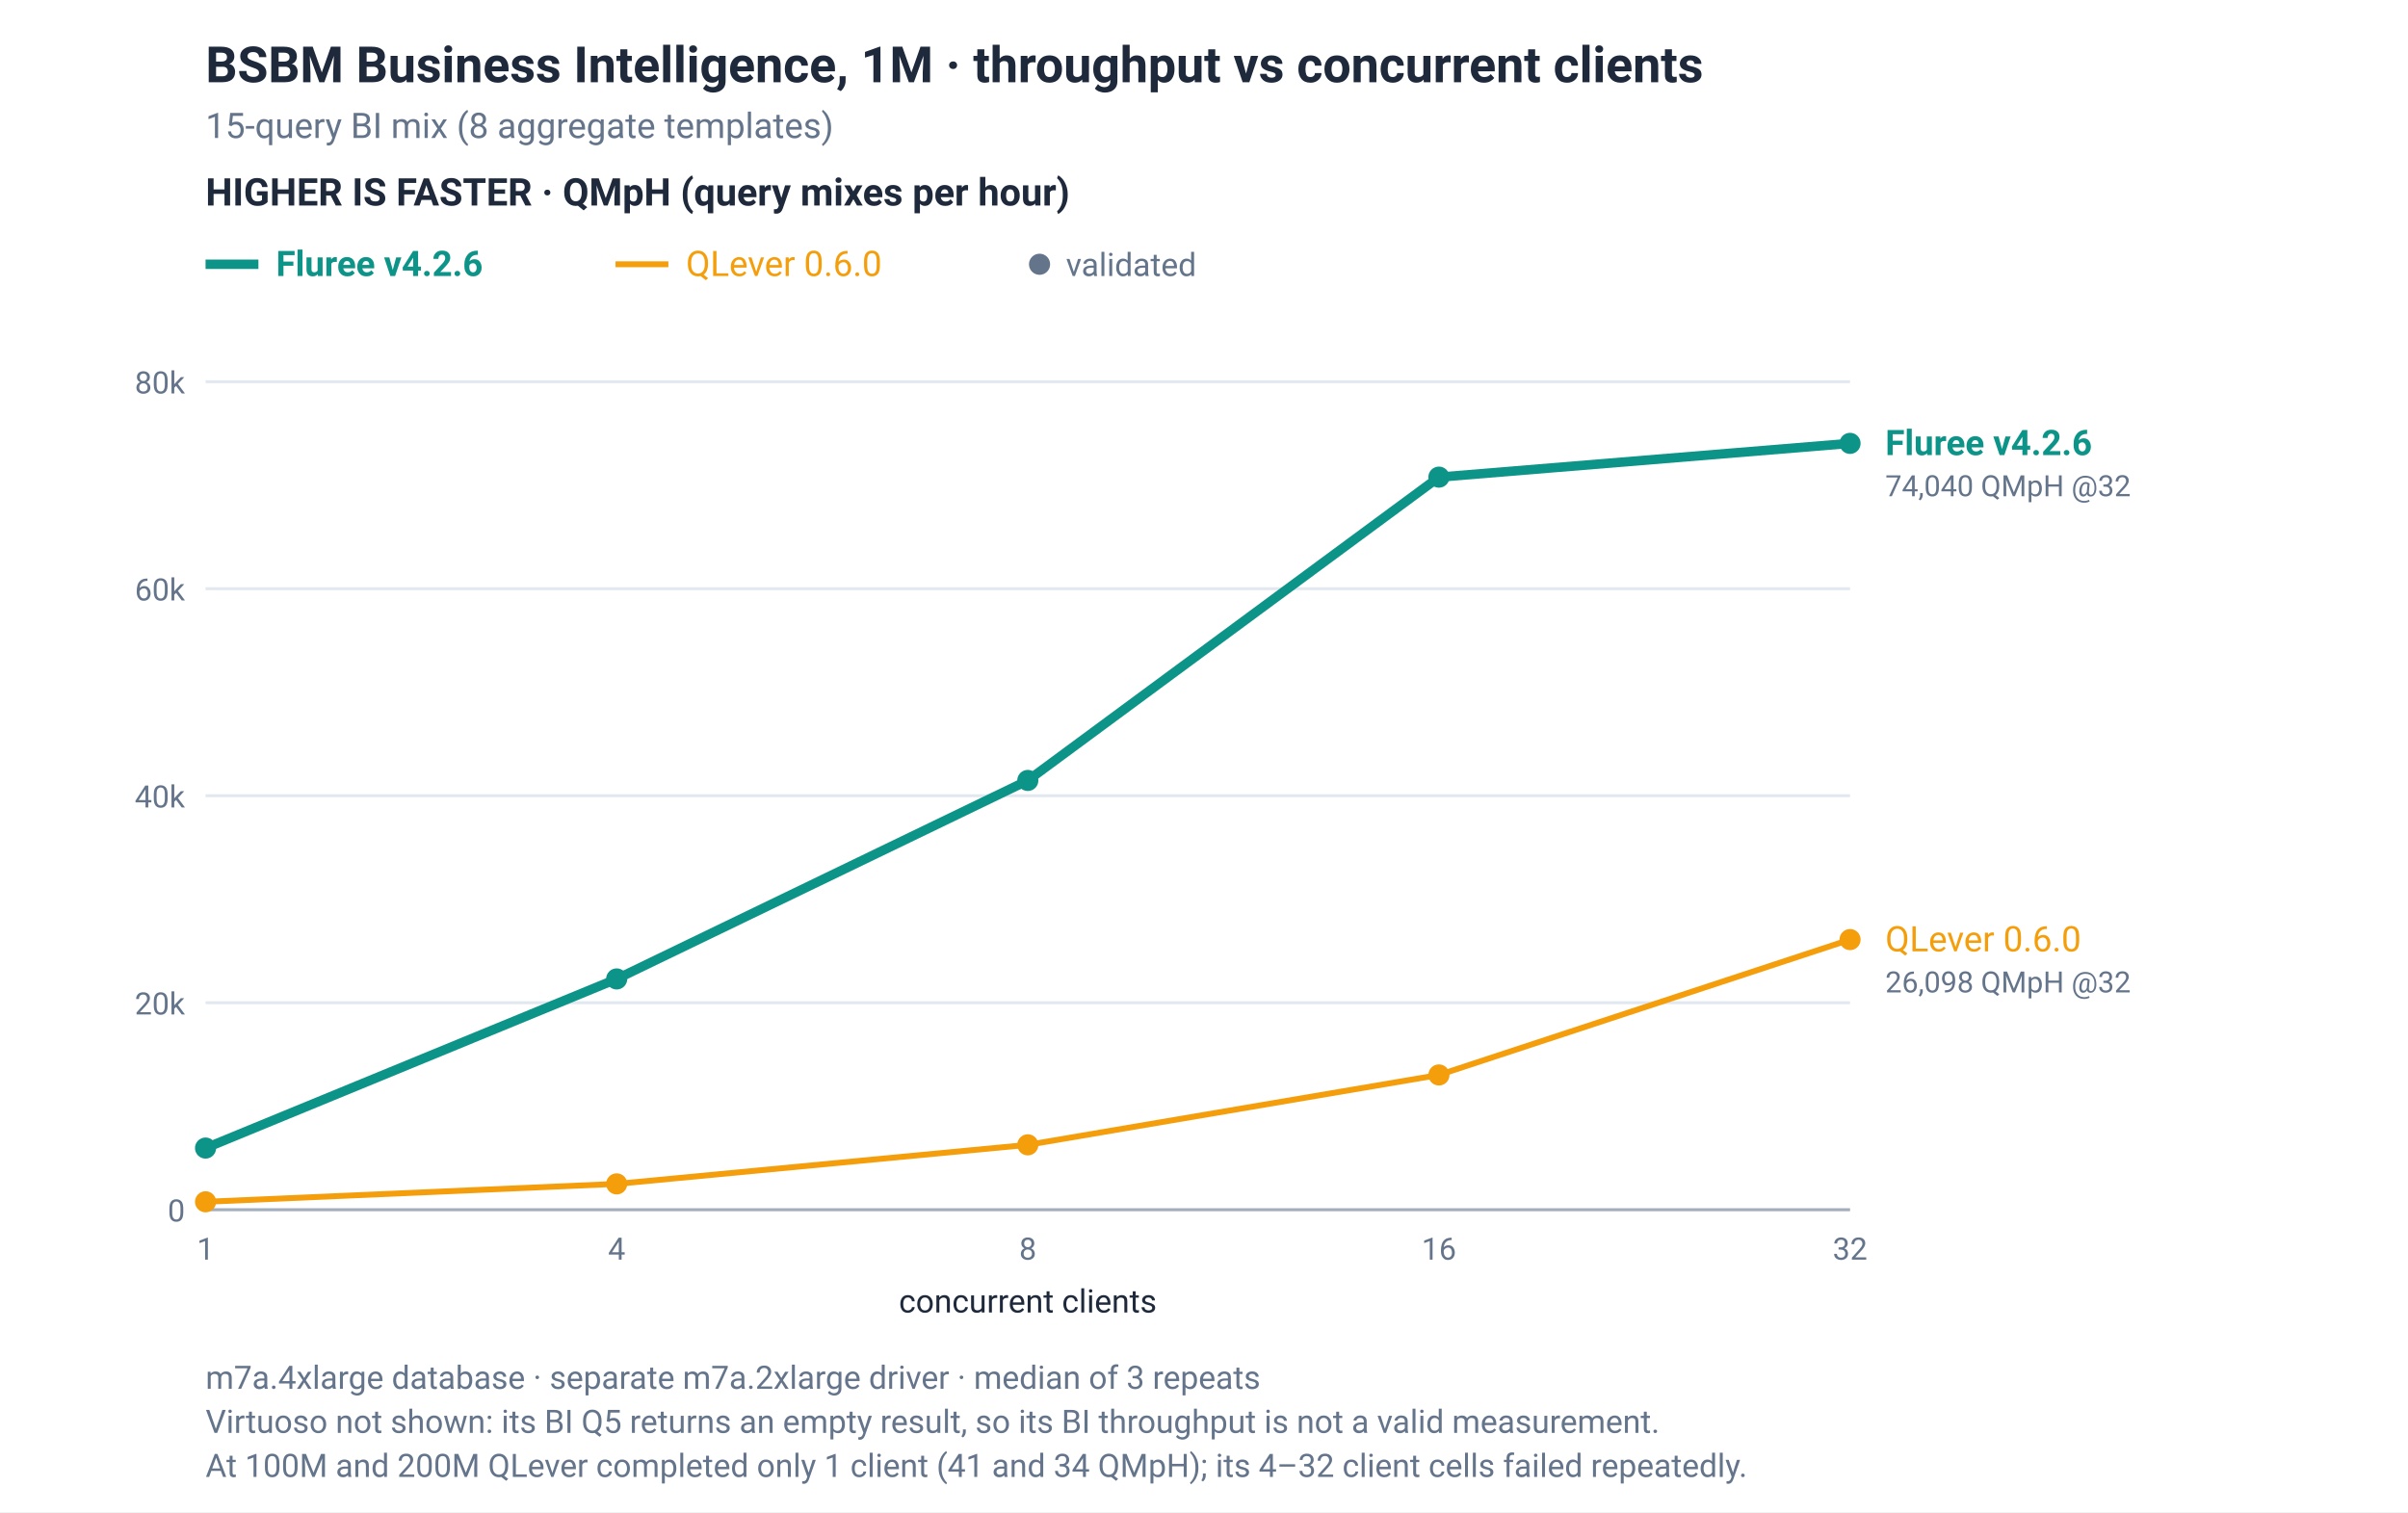
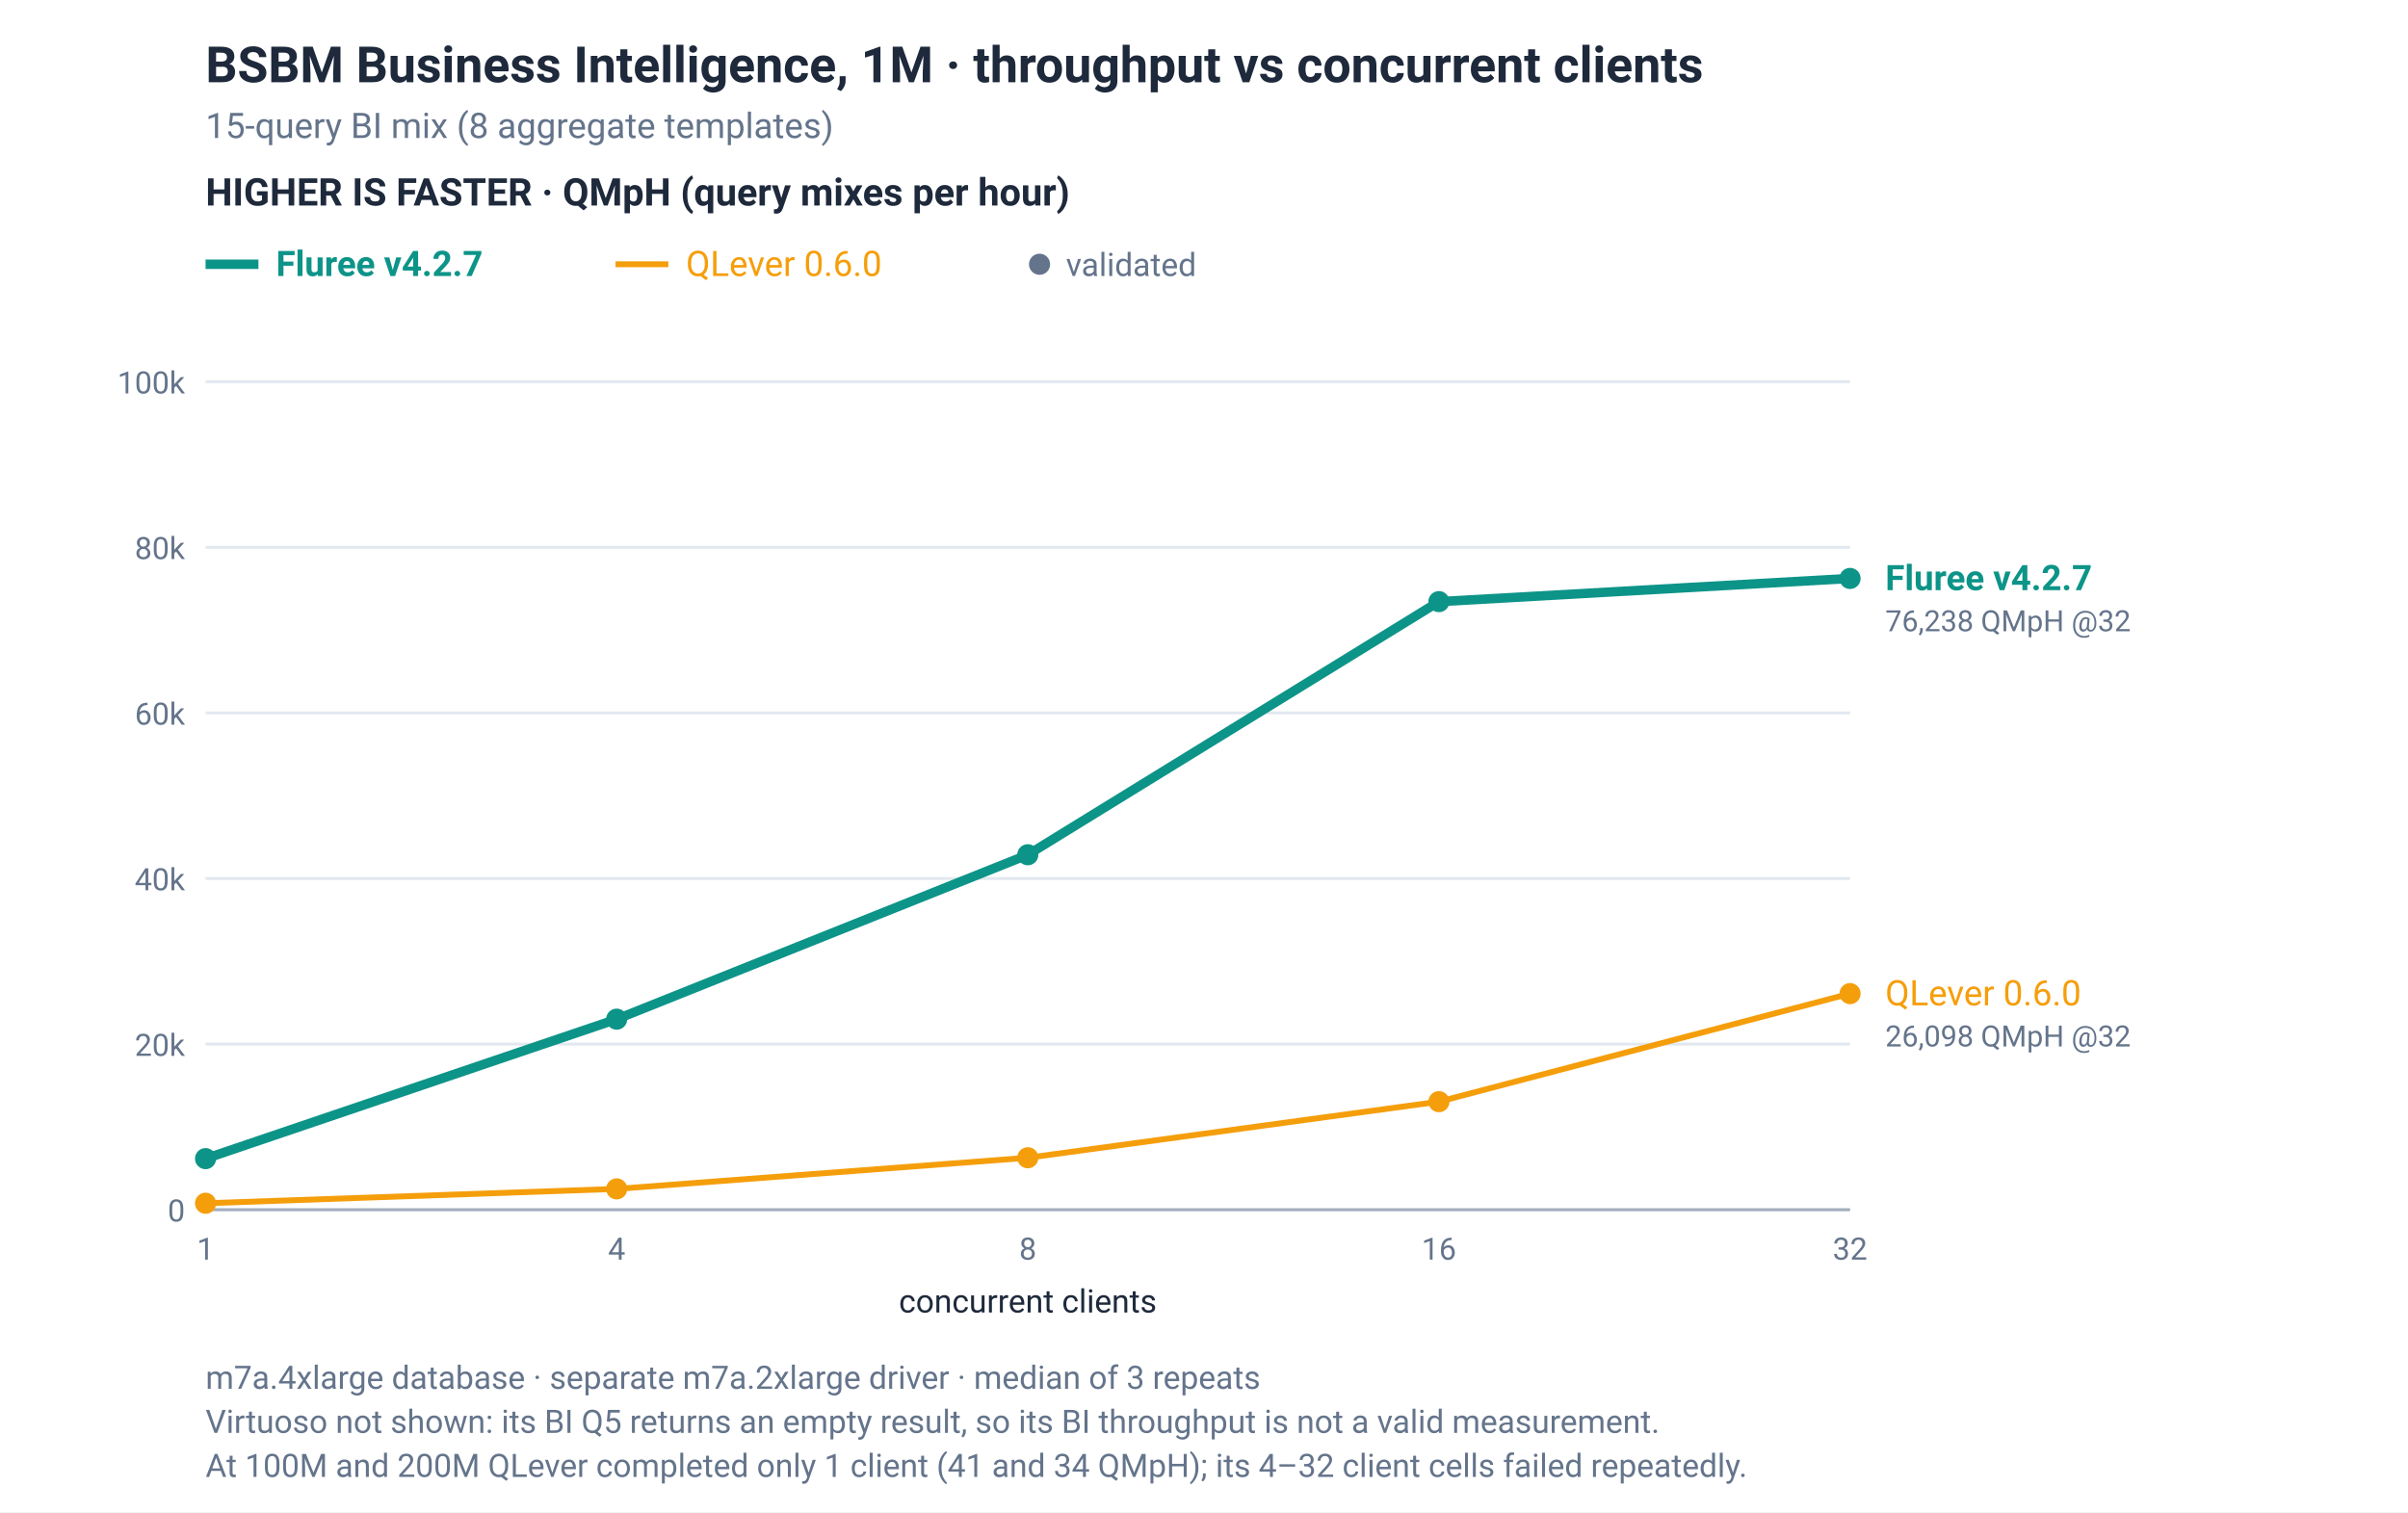
<svg xmlns="http://www.w3.org/2000/svg" width="820" height="515" viewBox="0 0 820 515" font-family="-apple-system,Segoe UI,Roboto,Helvetica,Arial,sans-serif">
  <rect width="820" height="515" fill="white" />
  <text x="70" y="28" font-size="17" font-weight="700" fill="#1e293b">BSBM Business Intelligence, 1M · throughput vs concurrent clients</text>
  <text x="70" y="47" font-size="12" fill="#64748b">15-query BI mix (8 aggregate templates)</text>
  <text x="70" y="70" font-size="13" font-weight="700" fill="#1e293b">HIGHER IS FASTER · QMpH (query mixes per hour)</text>
  <line x1="70" y1="90" x2="88" y2="90" stroke="#0d9488" stroke-width="3.2" />
-   <text x="94" y="94" font-size="12" font-weight="700" fill="#0d9488">Fluree v4.2.6</text>
+   <text x="94" y="94" font-size="12" font-weight="700" fill="#0d9488">Fluree v4.2.7</text>
  <line x1="209.6" y1="90" x2="227.6" y2="90" stroke="#f59e0b" stroke-width="2" />
  <text x="233.6" y="94" font-size="12" font-weight="400" fill="#f59e0b">QLever 0.6.0</text>
  <circle cx="354.0" cy="90" r="3.6" fill="#64748b" />
  <text x="363.0" y="94" font-size="11" fill="#64748b">validated</text>
  <line x1="70" y1="412.0" x2="630" y2="412.0" stroke="#e2e8f0" />
  <text x="63" y="416.0" font-size="10.5" fill="#64748b" text-anchor="end">0</text>
-   <line x1="70" y1="341.5" x2="630" y2="341.5" stroke="#e2e8f0" />
-   <text x="63" y="345.5" font-size="10.5" fill="#64748b" text-anchor="end">20k</text>
-   <line x1="70" y1="271.0" x2="630" y2="271.0" stroke="#e2e8f0" />
-   <text x="63" y="275.0" font-size="10.5" fill="#64748b" text-anchor="end">40k</text>
-   <line x1="70" y1="200.5" x2="630" y2="200.5" stroke="#e2e8f0" />
-   <text x="63" y="204.5" font-size="10.5" fill="#64748b" text-anchor="end">60k</text>
+   <line x1="70" y1="355.6" x2="630" y2="355.6" stroke="#e2e8f0" />
+   <text x="63" y="359.6" font-size="10.5" fill="#64748b" text-anchor="end">20k</text>
+   <line x1="70" y1="299.2" x2="630" y2="299.2" stroke="#e2e8f0" />
+   <text x="63" y="303.2" font-size="10.5" fill="#64748b" text-anchor="end">40k</text>
+   <line x1="70" y1="242.8" x2="630" y2="242.8" stroke="#e2e8f0" />
+   <text x="63" y="246.8" font-size="10.5" fill="#64748b" text-anchor="end">60k</text>
+   <line x1="70" y1="186.4" x2="630" y2="186.4" stroke="#e2e8f0" />
+   <text x="63" y="190.4" font-size="10.5" fill="#64748b" text-anchor="end">80k</text>
  <line x1="70" y1="130.0" x2="630" y2="130.0" stroke="#e2e8f0" />
-   <text x="63" y="134.0" font-size="10.5" fill="#64748b" text-anchor="end">80k</text>
+   <text x="63" y="134.0" font-size="10.5" fill="#64748b" text-anchor="end">100k</text>
  <line x1="70" y1="412" x2="630" y2="412" stroke="#64748b" stroke-opacity="0.5" />
  <text x="70.0" y="429" font-size="10.5" fill="#64748b" text-anchor="middle">1</text>
  <text x="210.0" y="429" font-size="10.5" fill="#64748b" text-anchor="middle">4</text>
  <text x="350.0" y="429" font-size="10.5" fill="#64748b" text-anchor="middle">8</text>
  <text x="490.0" y="429" font-size="10.5" fill="#64748b" text-anchor="middle">16</text>
  <text x="630.0" y="429" font-size="10.5" fill="#64748b" text-anchor="middle">32</text>
  <text x="350.0" y="447" font-size="11" fill="#1e293b" text-anchor="middle">concurrent clients</text>
-   <line x1="70.0" y1="409.3" x2="210.0" y2="403.2" stroke="#f59e0b" stroke-width="2" />
-   <line x1="210.0" y1="403.2" x2="350.0" y2="389.9" stroke="#f59e0b" stroke-width="2" />
-   <line x1="350.0" y1="389.9" x2="490.0" y2="366.1" stroke="#f59e0b" stroke-width="2" />
-   <line x1="490.0" y1="366.1" x2="630.0" y2="320.0" stroke="#f59e0b" stroke-width="2" />
-   <circle cx="70.0" cy="409.3" r="3.6" fill="#f59e0b" />
-   <circle cx="210.0" cy="403.2" r="3.6" fill="#f59e0b" />
-   <circle cx="350.0" cy="389.9" r="3.6" fill="#f59e0b" />
-   <circle cx="490.0" cy="366.1" r="3.6" fill="#f59e0b" />
-   <circle cx="630.0" cy="320.0" r="3.6" fill="#f59e0b" />
-   <line x1="70.0" y1="391.0" x2="210.0" y2="333.4" stroke="#0d9488" stroke-width="3.2" />
-   <line x1="210.0" y1="333.4" x2="350.0" y2="265.8" stroke="#0d9488" stroke-width="3.2" />
-   <line x1="350.0" y1="265.8" x2="490.0" y2="162.5" stroke="#0d9488" stroke-width="3.2" />
-   <line x1="490.0" y1="162.5" x2="630.0" y2="151.0" stroke="#0d9488" stroke-width="3.2" />
-   <circle cx="70.0" cy="391.0" r="3.6" fill="#0d9488" />
-   <circle cx="210.0" cy="333.4" r="3.6" fill="#0d9488" />
-   <circle cx="350.0" cy="265.8" r="3.6" fill="#0d9488" />
-   <circle cx="490.0" cy="162.5" r="3.6" fill="#0d9488" />
-   <circle cx="630.0" cy="151.0" r="3.6" fill="#0d9488" />
-   <text x="642" y="155.0" font-size="12" font-weight="700" fill="#0d9488">Fluree v4.2.6</text>
-   <text x="642" y="169.0" font-size="10" fill="#64748b">74,040 QMpH @32</text>
-   <text x="642" y="324.0" font-size="12" font-weight="400" fill="#f59e0b">QLever 0.6.0</text>
-   <text x="642" y="338.0" font-size="10" fill="#64748b">26,098 QMpH @32</text>
+   <line x1="70.0" y1="409.8" x2="210.0" y2="404.9" stroke="#f59e0b" stroke-width="2" />
+   <line x1="210.0" y1="404.9" x2="350.0" y2="394.3" stroke="#f59e0b" stroke-width="2" />
+   <line x1="350.0" y1="394.3" x2="490.0" y2="375.2" stroke="#f59e0b" stroke-width="2" />
+   <line x1="490.0" y1="375.2" x2="630.0" y2="338.4" stroke="#f59e0b" stroke-width="2" />
+   <circle cx="70.0" cy="409.8" r="3.6" fill="#f59e0b" />
+   <circle cx="210.0" cy="404.9" r="3.6" fill="#f59e0b" />
+   <circle cx="350.0" cy="394.3" r="3.6" fill="#f59e0b" />
+   <circle cx="490.0" cy="375.2" r="3.6" fill="#f59e0b" />
+   <circle cx="630.0" cy="338.4" r="3.6" fill="#f59e0b" />
+   <line x1="70.0" y1="394.6" x2="210.0" y2="347.1" stroke="#0d9488" stroke-width="3.2" />
+   <line x1="210.0" y1="347.1" x2="350.0" y2="291.1" stroke="#0d9488" stroke-width="3.2" />
+   <line x1="350.0" y1="291.1" x2="490.0" y2="204.9" stroke="#0d9488" stroke-width="3.2" />
+   <line x1="490.0" y1="204.9" x2="630.0" y2="197.0" stroke="#0d9488" stroke-width="3.2" />
+   <circle cx="70.0" cy="394.6" r="3.6" fill="#0d9488" />
+   <circle cx="210.0" cy="347.1" r="3.6" fill="#0d9488" />
+   <circle cx="350.0" cy="291.1" r="3.6" fill="#0d9488" />
+   <circle cx="490.0" cy="204.9" r="3.6" fill="#0d9488" />
+   <circle cx="630.0" cy="197.0" r="3.6" fill="#0d9488" />
+   <text x="642" y="201.0" font-size="12" font-weight="700" fill="#0d9488">Fluree v4.2.7</text>
+   <text x="642" y="215.0" font-size="10" fill="#64748b">76,238 QMpH @32</text>
+   <text x="642" y="342.4" font-size="12" font-weight="400" fill="#f59e0b">QLever 0.6.0</text>
+   <text x="642" y="356.4" font-size="10" fill="#64748b">26,098 QMpH @32</text>
  <text x="70" y="503" font-size="11" fill="#64748b">At 100M and 200M QLever completed only 1 client (41 and 34 QMpH); its 4–32 client cells failed repeatedly.</text>
  <text x="70" y="488" font-size="11" fill="#64748b">Virtuoso not shown: its BI Q5 returns an empty result, so its BI throughput is not a valid measurement.</text>
  <text x="70" y="473" font-size="11" fill="#64748b">m7a.4xlarge database · separate m7a.2xlarge driver · median of 3 repeats</text>
</svg>
